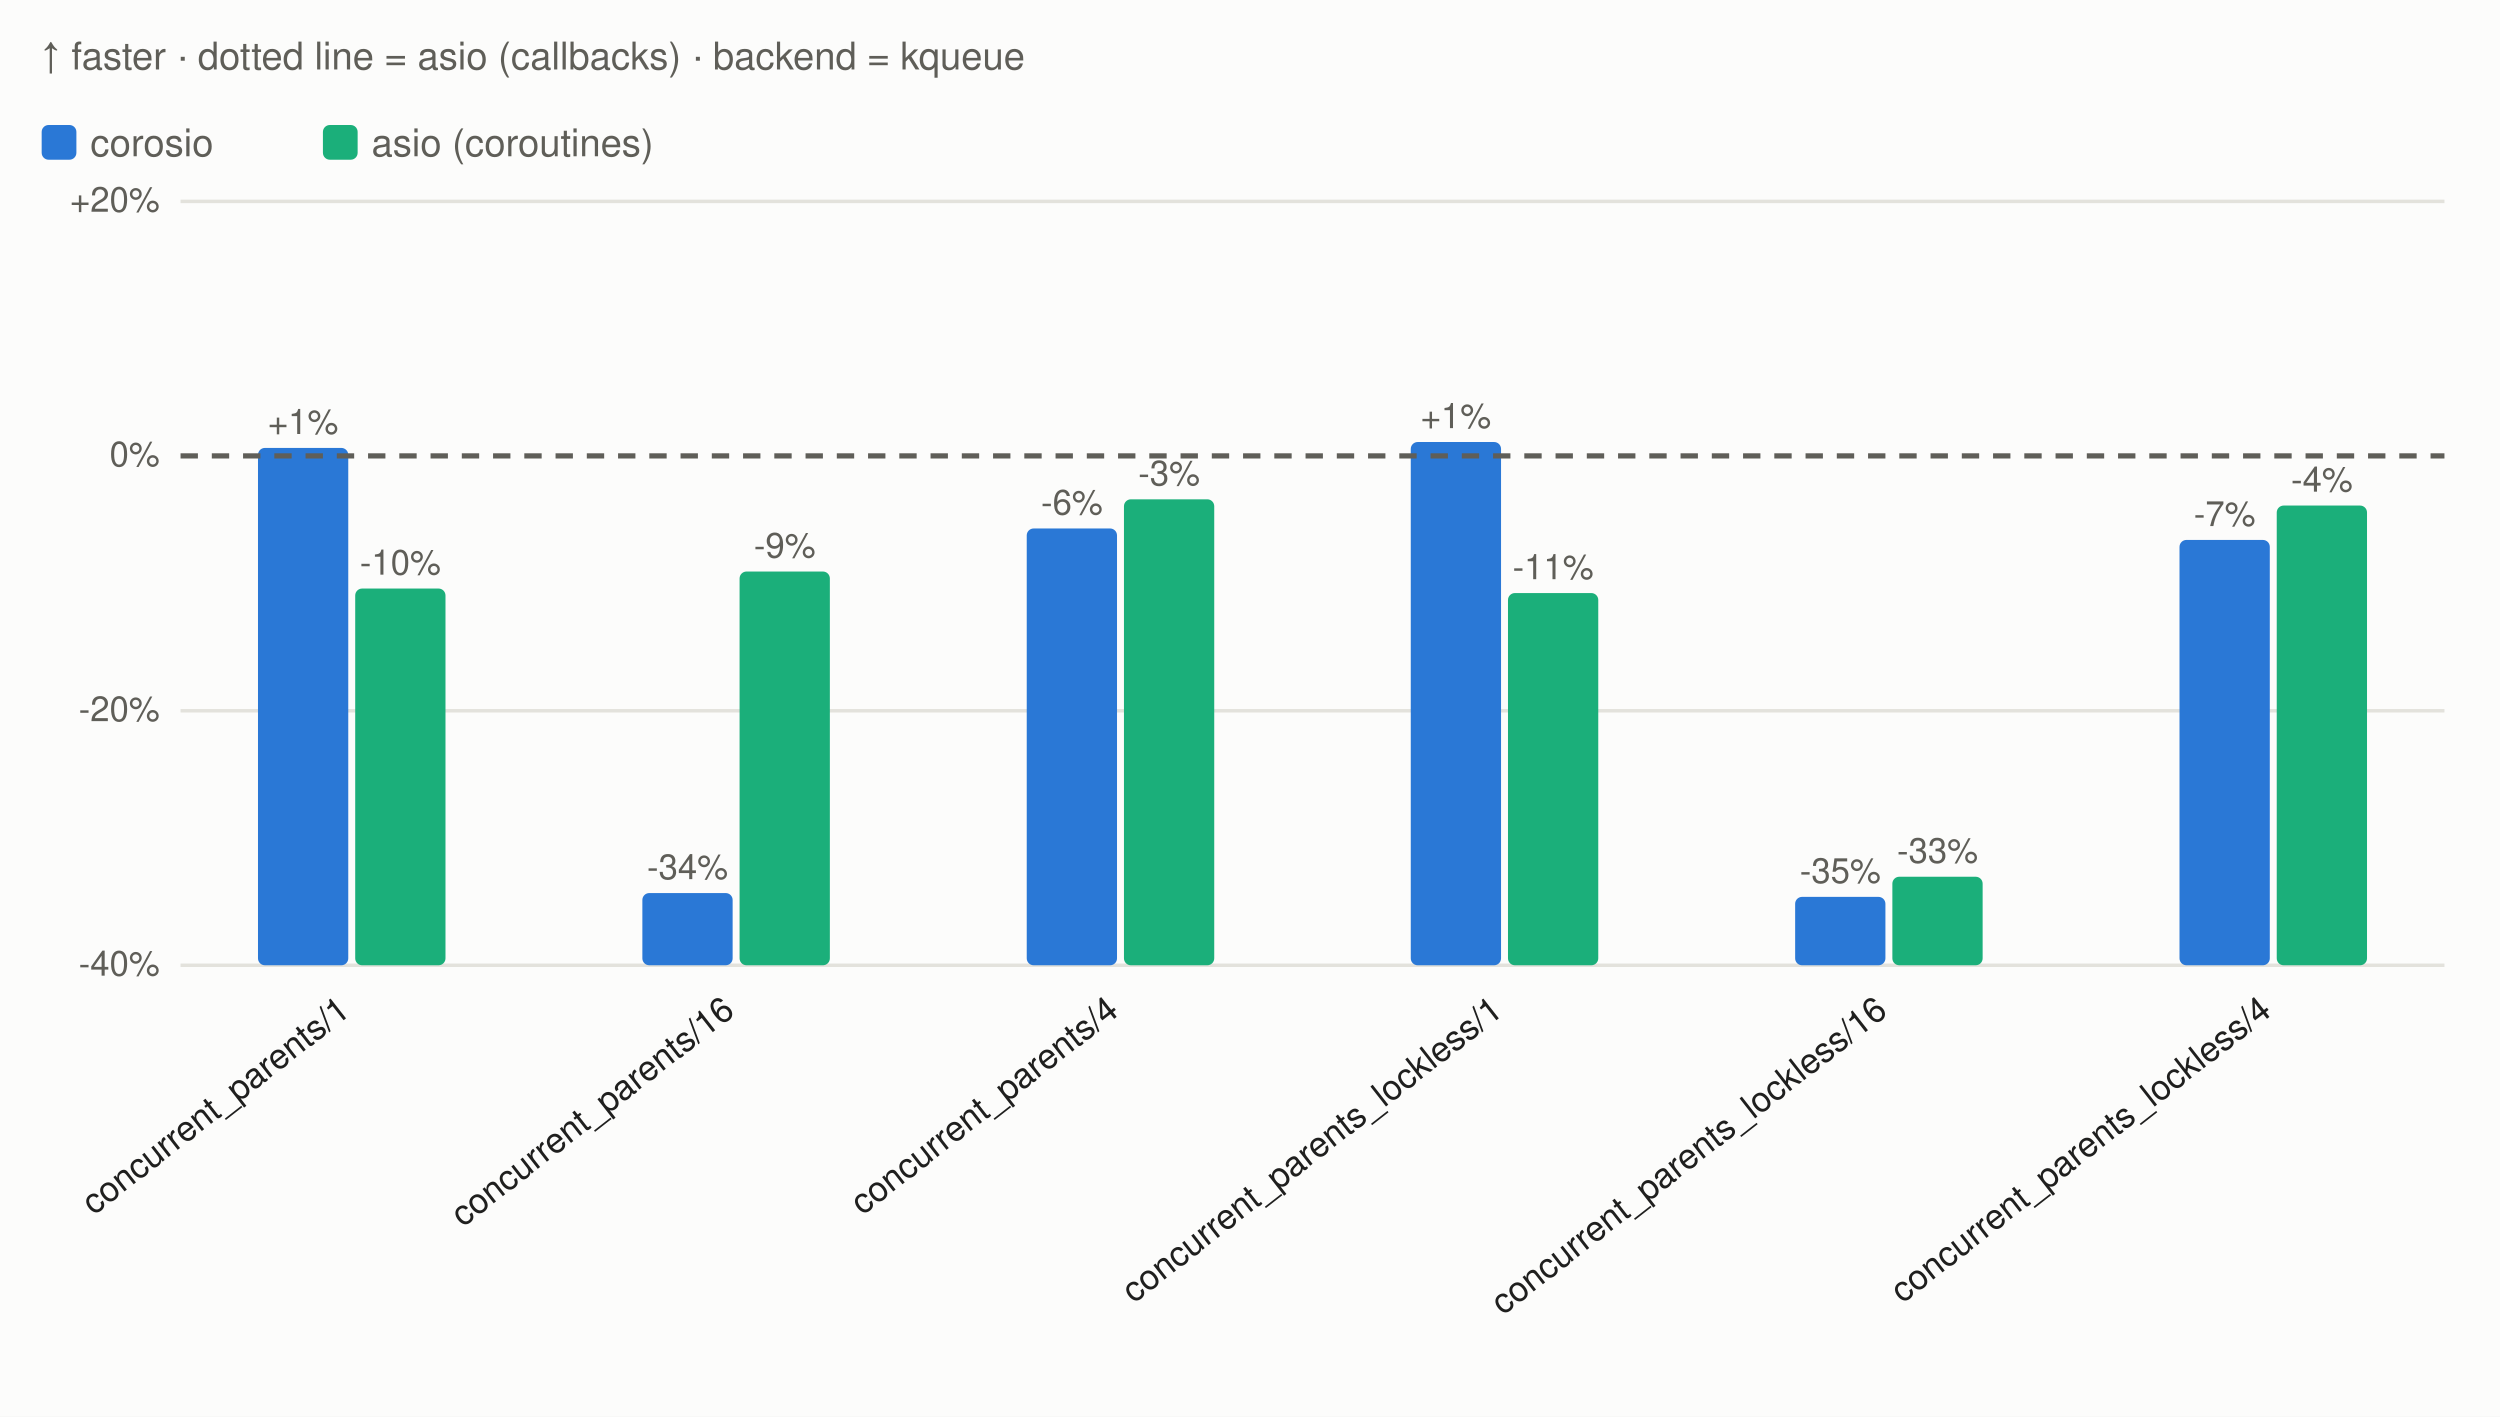
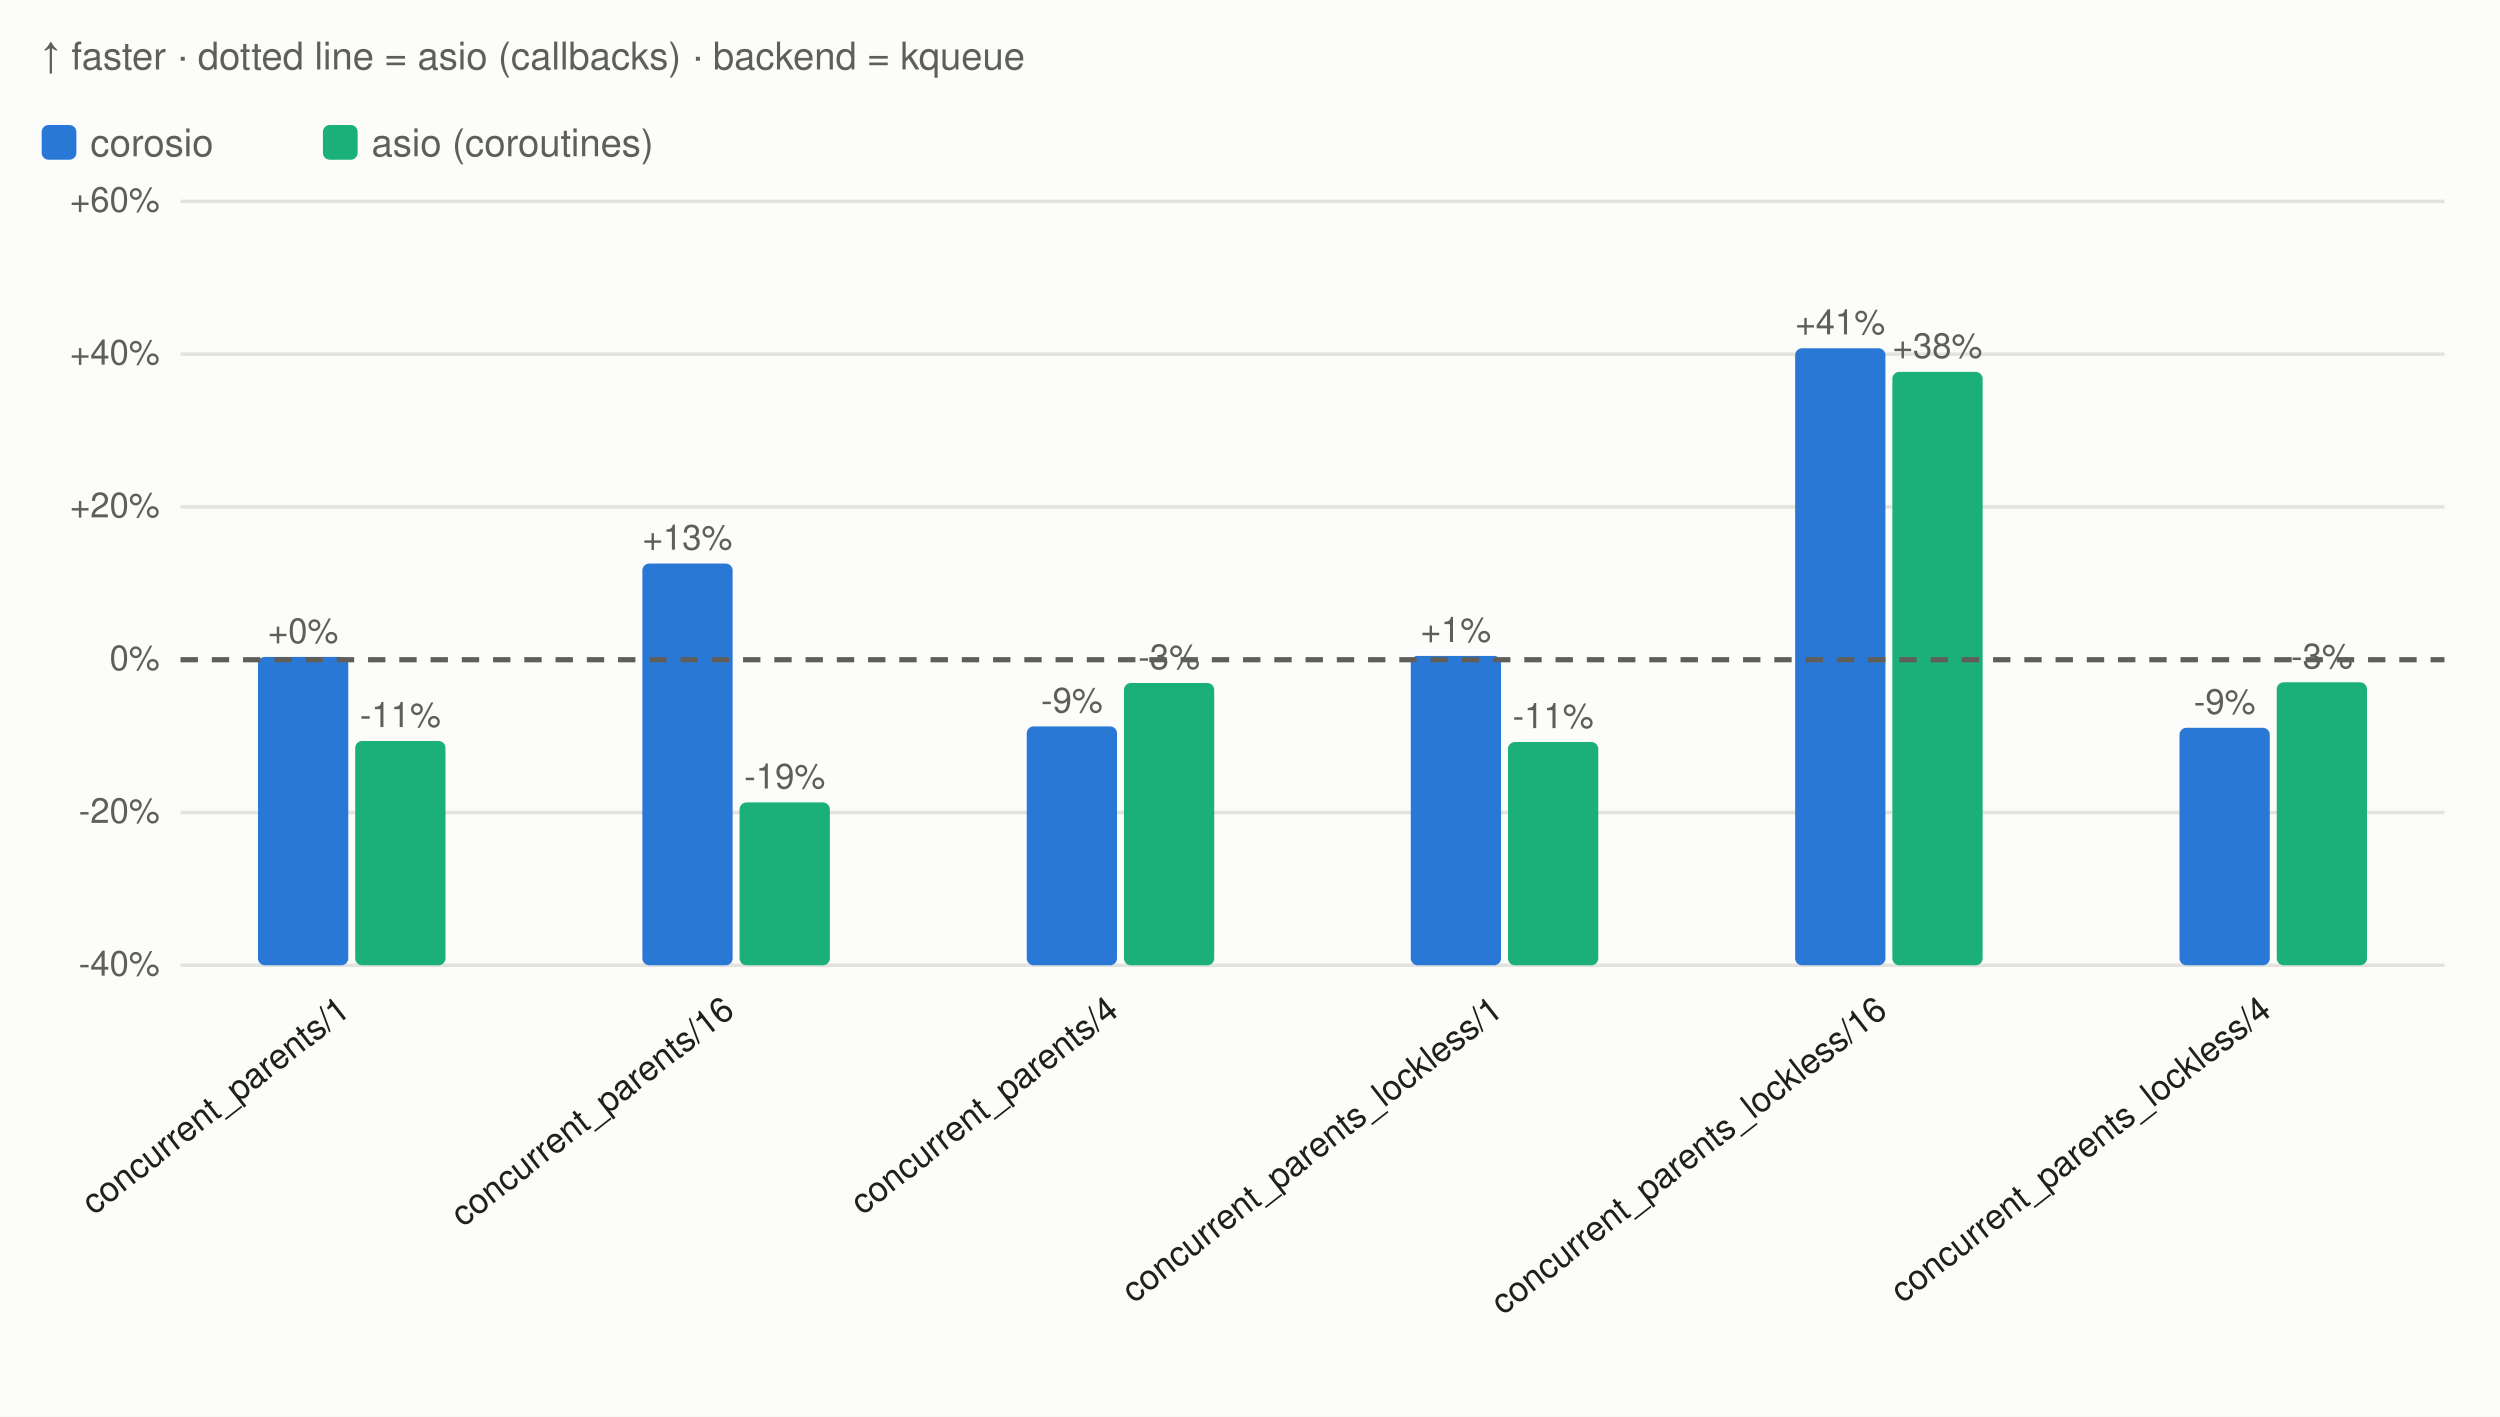
<svg xmlns="http://www.w3.org/2000/svg" class="bch-chart" width="720" height="408" viewBox="0 0 720 408">
  <style>.bch-chart{width:100%;height:auto;overflow:visible}.imageblock.bch-block{align-items:stretch}.imageblock.bch-block .content{width:100%}.bch-seg-label{fill:#ffffff;font-weight:700}html.dark .bch-exact&gt;summary.title,html.dark .bch-exact summary.title{color:var(--text-main-text-primary,#ffffff)}.boostlook .doc .openblock.bch-card{border:1px solid var(--border-border-secondary,#e3e2dc);border-radius:10px;padding:14px 14px 4px;margin-top:1.4rem;margin-bottom:1.4rem}.boostlook .doc .bch-card .imageblock.bch-block{margin-top:0;margin-bottom:0.25rem}.boostlook .doc .bch-card details.bch-exact{margin-top:0;margin-bottom:0.5rem;margin-left:0}.boostlook .doc .bch-card details.bch-exact&gt;summary{margin-left:2rem}.boostlook .doc .bch-card table.stretch,.boostlook #content .bch-card table.stretch{width:100%;margin-left:0;font-size:0.88em}.boostlook .doc .bch-card table.stretch td,.boostlook .doc .bch-card table.stretch th{padding:0.3rem 0.55rem}@media (prefers-color-scheme: dark) {.bch-surface{fill:#1a1a19}.bch-ink{fill:#ffffff}.bch-ink2{fill:#c3c2b7}.bch-grid{stroke:#3a3a38}.bch-zero{stroke:#c3c2b7}.bch-s-native{fill:#3987e5}.bch-s-uring{fill:#d95926}.bch-s-cb{fill:#199e70}.bch-div-pos{fill:#3987e5}.bch-div-neg{fill:#e66767}.bch-div-mid{fill:#383835}}html:not(.dark) .bch-surface{fill:transparent}html:not(.dark) .bch-ink{fill:#1f1f1e}html:not(.dark) .bch-ink2{fill:#5f5e58}html:not(.dark) .bch-grid{stroke:#e3e2dc}html:not(.dark) .bch-zero{stroke:#5f5e58}html:not(.dark) .bch-s-native{fill:#2a78d6}html:not(.dark) .bch-s-uring{fill:#eb6834}html:not(.dark) .bch-s-cb{fill:#1baf7a}html:not(.dark) .bch-div-pos{fill:#2a78d6}html:not(.dark) .bch-div-neg{fill:#e34948}html:not(.dark) .bch-div-mid{fill:#f0efec}html.dark .bch-surface{fill:transparent}html.dark .bch-ink{fill:#ffffff}html.dark .bch-ink2{fill:#c3c2b7}html.dark .bch-grid{stroke:#3a3a38}html.dark .bch-zero{stroke:#c3c2b7}html.dark .bch-s-native{fill:#3987e5}html.dark .bch-s-uring{fill:#d95926}html.dark .bch-s-cb{fill:#199e70}html.dark .bch-div-pos{fill:#3987e5}html.dark .bch-div-neg{fill:#e66767}html.dark .bch-div-mid{fill:#383835}</style>
  <rect width="720" height="408" class="bch-surface" fill="#fcfcfb" />
  <text x="12" y="20" font-family="-apple-system,Segoe UI,Helvetica,Arial,sans-serif" font-size="11" class="bch-ink2" fill="#5f5e58">↑ faster · dotted line = asio (callbacks) · backend = kqueue</text>
  <rect x="12" y="36" width="10" height="10" rx="2" class="bch-s-native" fill="#2a78d6" />
  <text x="26" y="45" font-family="-apple-system,Segoe UI,Helvetica,Arial,sans-serif" font-size="11" class="bch-ink2" fill="#5f5e58">corosio</text>
  <rect x="93" y="36" width="10" height="10" rx="2" class="bch-s-cb" fill="#1baf7a" />
  <text x="107" y="45" font-family="-apple-system,Segoe UI,Helvetica,Arial,sans-serif" font-size="11" class="bch-ink2" fill="#5f5e58">asio (coroutines)</text>
  <line x1="52" y1="278.0" x2="704" y2="278.0" class="bch-grid" stroke="#e3e2dc" stroke-width="1" />
  <text x="46" y="281.0" font-family="-apple-system,Segoe UI,Helvetica,Arial,sans-serif" font-size="10" class="bch-ink2" fill="#5f5e58" text-anchor="end">-40%</text>
-   <line x1="52" y1="204.7" x2="704" y2="204.7" class="bch-grid" stroke="#e3e2dc" stroke-width="1" />
-   <text x="46" y="207.7" font-family="-apple-system,Segoe UI,Helvetica,Arial,sans-serif" font-size="10" class="bch-ink2" fill="#5f5e58" text-anchor="end">-20%</text>
+   <line x1="52" y1="234.0" x2="704" y2="234.0" class="bch-grid" stroke="#e3e2dc" stroke-width="1" />
+   <text x="46" y="237.0" font-family="-apple-system,Segoe UI,Helvetica,Arial,sans-serif" font-size="10" class="bch-ink2" fill="#5f5e58" text-anchor="end">-20%</text>
+   <line x1="52" y1="146.0" x2="704" y2="146.0" class="bch-grid" stroke="#e3e2dc" stroke-width="1" />
+   <text x="46" y="149.0" font-family="-apple-system,Segoe UI,Helvetica,Arial,sans-serif" font-size="10" class="bch-ink2" fill="#5f5e58" text-anchor="end">+20%</text>
+   <line x1="52" y1="102.0" x2="704" y2="102.0" class="bch-grid" stroke="#e3e2dc" stroke-width="1" />
+   <text x="46" y="105.0" font-family="-apple-system,Segoe UI,Helvetica,Arial,sans-serif" font-size="10" class="bch-ink2" fill="#5f5e58" text-anchor="end">+40%</text>
  <line x1="52" y1="58.0" x2="704" y2="58.0" class="bch-grid" stroke="#e3e2dc" stroke-width="1" />
-   <text x="46" y="61.0" font-family="-apple-system,Segoe UI,Helvetica,Arial,sans-serif" font-size="10" class="bch-ink2" fill="#5f5e58" text-anchor="end">+20%</text>
-   <text x="46" y="134.3" font-family="-apple-system,Segoe UI,Helvetica,Arial,sans-serif" font-size="10" class="bch-ink2" fill="#5f5e58" text-anchor="end">0%</text>
-   <rect x="74.3" y="129.0" width="26.0" height="149.0" rx="2" class="bch-s-native" fill="#2a78d6" />
-   <text x="87.3" y="125.0" font-family="-apple-system,Segoe UI,Helvetica,Arial,sans-serif" font-size="10" class="bch-ink2" fill="#5f5e58" text-anchor="middle">+1%</text>
-   <rect x="102.3" y="169.5" width="26.0" height="108.5" rx="2" class="bch-s-cb" fill="#1baf7a" />
-   <text x="115.3" y="165.5" font-family="-apple-system,Segoe UI,Helvetica,Arial,sans-serif" font-size="10" class="bch-ink2" fill="#5f5e58" text-anchor="middle">-10%</text>
+   <text x="46" y="61.0" font-family="-apple-system,Segoe UI,Helvetica,Arial,sans-serif" font-size="10" class="bch-ink2" fill="#5f5e58" text-anchor="end">+60%</text>
+   <text x="46" y="193.0" font-family="-apple-system,Segoe UI,Helvetica,Arial,sans-serif" font-size="10" class="bch-ink2" fill="#5f5e58" text-anchor="end">0%</text>
+   <rect x="74.3" y="189.2" width="26.0" height="88.8" rx="2" class="bch-s-native" fill="#2a78d6" />
+   <text x="87.3" y="185.2" font-family="-apple-system,Segoe UI,Helvetica,Arial,sans-serif" font-size="10" class="bch-ink2" fill="#5f5e58" text-anchor="middle">+0%</text>
+   <rect x="102.3" y="213.4" width="26.0" height="64.6" rx="2" class="bch-s-cb" fill="#1baf7a" />
+   <text x="115.3" y="209.4" font-family="-apple-system,Segoe UI,Helvetica,Arial,sans-serif" font-size="10" class="bch-ink2" fill="#5f5e58" text-anchor="middle">-11%</text>
  <text x="101.3" y="292.0" font-family="-apple-system,Segoe UI,Helvetica,Arial,sans-serif" font-size="10" class="bch-ink" fill="#1f1f1e" text-anchor="end" transform="rotate(-38 101.3 292.0)">concurrent_parents/1</text>
-   <rect x="185.0" y="257.2" width="26.0" height="20.8" rx="2" class="bch-s-native" fill="#2a78d6" />
-   <text x="198.0" y="253.2" font-family="-apple-system,Segoe UI,Helvetica,Arial,sans-serif" font-size="10" class="bch-ink2" fill="#5f5e58" text-anchor="middle">-34%</text>
-   <rect x="213.0" y="164.6" width="26.0" height="113.4" rx="2" class="bch-s-cb" fill="#1baf7a" />
-   <text x="226.0" y="160.6" font-family="-apple-system,Segoe UI,Helvetica,Arial,sans-serif" font-size="10" class="bch-ink2" fill="#5f5e58" text-anchor="middle">-9%</text>
+   <rect x="185.0" y="162.3" width="26.0" height="115.7" rx="2" class="bch-s-native" fill="#2a78d6" />
+   <text x="198.0" y="158.3" font-family="-apple-system,Segoe UI,Helvetica,Arial,sans-serif" font-size="10" class="bch-ink2" fill="#5f5e58" text-anchor="middle">+13%</text>
+   <rect x="213.0" y="231.1" width="26.0" height="46.9" rx="2" class="bch-s-cb" fill="#1baf7a" />
+   <text x="226.0" y="227.1" font-family="-apple-system,Segoe UI,Helvetica,Arial,sans-serif" font-size="10" class="bch-ink2" fill="#5f5e58" text-anchor="middle">-19%</text>
  <text x="212.0" y="292.0" font-family="-apple-system,Segoe UI,Helvetica,Arial,sans-serif" font-size="10" class="bch-ink" fill="#1f1f1e" text-anchor="end" transform="rotate(-38 212.0 292.0)">concurrent_parents/16</text>
-   <rect x="295.7" y="152.2" width="26.0" height="125.8" rx="2" class="bch-s-native" fill="#2a78d6" />
-   <text x="308.7" y="148.2" font-family="-apple-system,Segoe UI,Helvetica,Arial,sans-serif" font-size="10" class="bch-ink2" fill="#5f5e58" text-anchor="middle">-6%</text>
-   <rect x="323.7" y="143.8" width="26.0" height="134.2" rx="2" class="bch-s-cb" fill="#1baf7a" />
-   <text x="336.7" y="139.8" font-family="-apple-system,Segoe UI,Helvetica,Arial,sans-serif" font-size="10" class="bch-ink2" fill="#5f5e58" text-anchor="middle">-3%</text>
+   <rect x="295.7" y="209.2" width="26.0" height="68.8" rx="2" class="bch-s-native" fill="#2a78d6" />
+   <text x="308.7" y="205.2" font-family="-apple-system,Segoe UI,Helvetica,Arial,sans-serif" font-size="10" class="bch-ink2" fill="#5f5e58" text-anchor="middle">-9%</text>
+   <rect x="323.7" y="196.7" width="26.0" height="81.3" rx="2" class="bch-s-cb" fill="#1baf7a" />
+   <text x="336.7" y="192.7" font-family="-apple-system,Segoe UI,Helvetica,Arial,sans-serif" font-size="10" class="bch-ink2" fill="#5f5e58" text-anchor="middle">-3%</text>
  <text x="322.7" y="292.0" font-family="-apple-system,Segoe UI,Helvetica,Arial,sans-serif" font-size="10" class="bch-ink" fill="#1f1f1e" text-anchor="end" transform="rotate(-38 322.7 292.0)">concurrent_parents/4</text>
-   <rect x="406.3" y="127.3" width="26.0" height="150.7" rx="2" class="bch-s-native" fill="#2a78d6" />
-   <text x="419.3" y="123.3" font-family="-apple-system,Segoe UI,Helvetica,Arial,sans-serif" font-size="10" class="bch-ink2" fill="#5f5e58" text-anchor="middle">+1%</text>
-   <rect x="434.3" y="170.8" width="26.0" height="107.2" rx="2" class="bch-s-cb" fill="#1baf7a" />
-   <text x="447.3" y="166.8" font-family="-apple-system,Segoe UI,Helvetica,Arial,sans-serif" font-size="10" class="bch-ink2" fill="#5f5e58" text-anchor="middle">-11%</text>
+   <rect x="406.3" y="188.9" width="26.0" height="89.1" rx="2" class="bch-s-native" fill="#2a78d6" />
+   <text x="419.3" y="184.9" font-family="-apple-system,Segoe UI,Helvetica,Arial,sans-serif" font-size="10" class="bch-ink2" fill="#5f5e58" text-anchor="middle">+1%</text>
+   <rect x="434.3" y="213.7" width="26.0" height="64.3" rx="2" class="bch-s-cb" fill="#1baf7a" />
+   <text x="447.3" y="209.7" font-family="-apple-system,Segoe UI,Helvetica,Arial,sans-serif" font-size="10" class="bch-ink2" fill="#5f5e58" text-anchor="middle">-11%</text>
  <text x="433.3" y="292.0" font-family="-apple-system,Segoe UI,Helvetica,Arial,sans-serif" font-size="10" class="bch-ink" fill="#1f1f1e" text-anchor="end" transform="rotate(-38 433.3 292.0)">concurrent_parents_lockless/1</text>
-   <rect x="517.0" y="258.3" width="26.0" height="19.7" rx="2" class="bch-s-native" fill="#2a78d6" />
-   <text x="530.0" y="254.3" font-family="-apple-system,Segoe UI,Helvetica,Arial,sans-serif" font-size="10" class="bch-ink2" fill="#5f5e58" text-anchor="middle">-35%</text>
-   <rect x="545.0" y="252.5" width="26.0" height="25.5" rx="2" class="bch-s-cb" fill="#1baf7a" />
-   <text x="558.0" y="248.5" font-family="-apple-system,Segoe UI,Helvetica,Arial,sans-serif" font-size="10" class="bch-ink2" fill="#5f5e58" text-anchor="middle">-33%</text>
+   <rect x="517.0" y="100.3" width="26.0" height="177.7" rx="2" class="bch-s-native" fill="#2a78d6" />
+   <text x="530.0" y="96.3" font-family="-apple-system,Segoe UI,Helvetica,Arial,sans-serif" font-size="10" class="bch-ink2" fill="#5f5e58" text-anchor="middle">+41%</text>
+   <rect x="545.0" y="107.1" width="26.0" height="170.9" rx="2" class="bch-s-cb" fill="#1baf7a" />
+   <text x="558.0" y="103.1" font-family="-apple-system,Segoe UI,Helvetica,Arial,sans-serif" font-size="10" class="bch-ink2" fill="#5f5e58" text-anchor="middle">+38%</text>
  <text x="544.0" y="292.0" font-family="-apple-system,Segoe UI,Helvetica,Arial,sans-serif" font-size="10" class="bch-ink" fill="#1f1f1e" text-anchor="end" transform="rotate(-38 544.0 292.0)">concurrent_parents_lockless/16</text>
-   <rect x="627.7" y="155.5" width="26.0" height="122.5" rx="2" class="bch-s-native" fill="#2a78d6" />
-   <text x="640.7" y="151.5" font-family="-apple-system,Segoe UI,Helvetica,Arial,sans-serif" font-size="10" class="bch-ink2" fill="#5f5e58" text-anchor="middle">-7%</text>
-   <rect x="655.7" y="145.6" width="26.0" height="132.4" rx="2" class="bch-s-cb" fill="#1baf7a" />
-   <text x="668.7" y="141.6" font-family="-apple-system,Segoe UI,Helvetica,Arial,sans-serif" font-size="10" class="bch-ink2" fill="#5f5e58" text-anchor="middle">-4%</text>
+   <rect x="627.7" y="209.6" width="26.0" height="68.4" rx="2" class="bch-s-native" fill="#2a78d6" />
+   <text x="640.7" y="205.6" font-family="-apple-system,Segoe UI,Helvetica,Arial,sans-serif" font-size="10" class="bch-ink2" fill="#5f5e58" text-anchor="middle">-9%</text>
+   <rect x="655.7" y="196.5" width="26.0" height="81.5" rx="2" class="bch-s-cb" fill="#1baf7a" />
+   <text x="668.7" y="192.5" font-family="-apple-system,Segoe UI,Helvetica,Arial,sans-serif" font-size="10" class="bch-ink2" fill="#5f5e58" text-anchor="middle">-3%</text>
  <text x="654.7" y="292.0" font-family="-apple-system,Segoe UI,Helvetica,Arial,sans-serif" font-size="10" class="bch-ink" fill="#1f1f1e" text-anchor="end" transform="rotate(-38 654.7 292.0)">concurrent_parents_lockless/4</text>
-   <line x1="52" y1="131.3" x2="704" y2="131.3" class="bch-zero" stroke="#5f5e58" stroke-width="1.5" stroke-dasharray="5 4" />
+   <line x1="52" y1="190.0" x2="704" y2="190.0" class="bch-zero" stroke="#5f5e58" stroke-width="1.5" stroke-dasharray="5 4" />
</svg>
